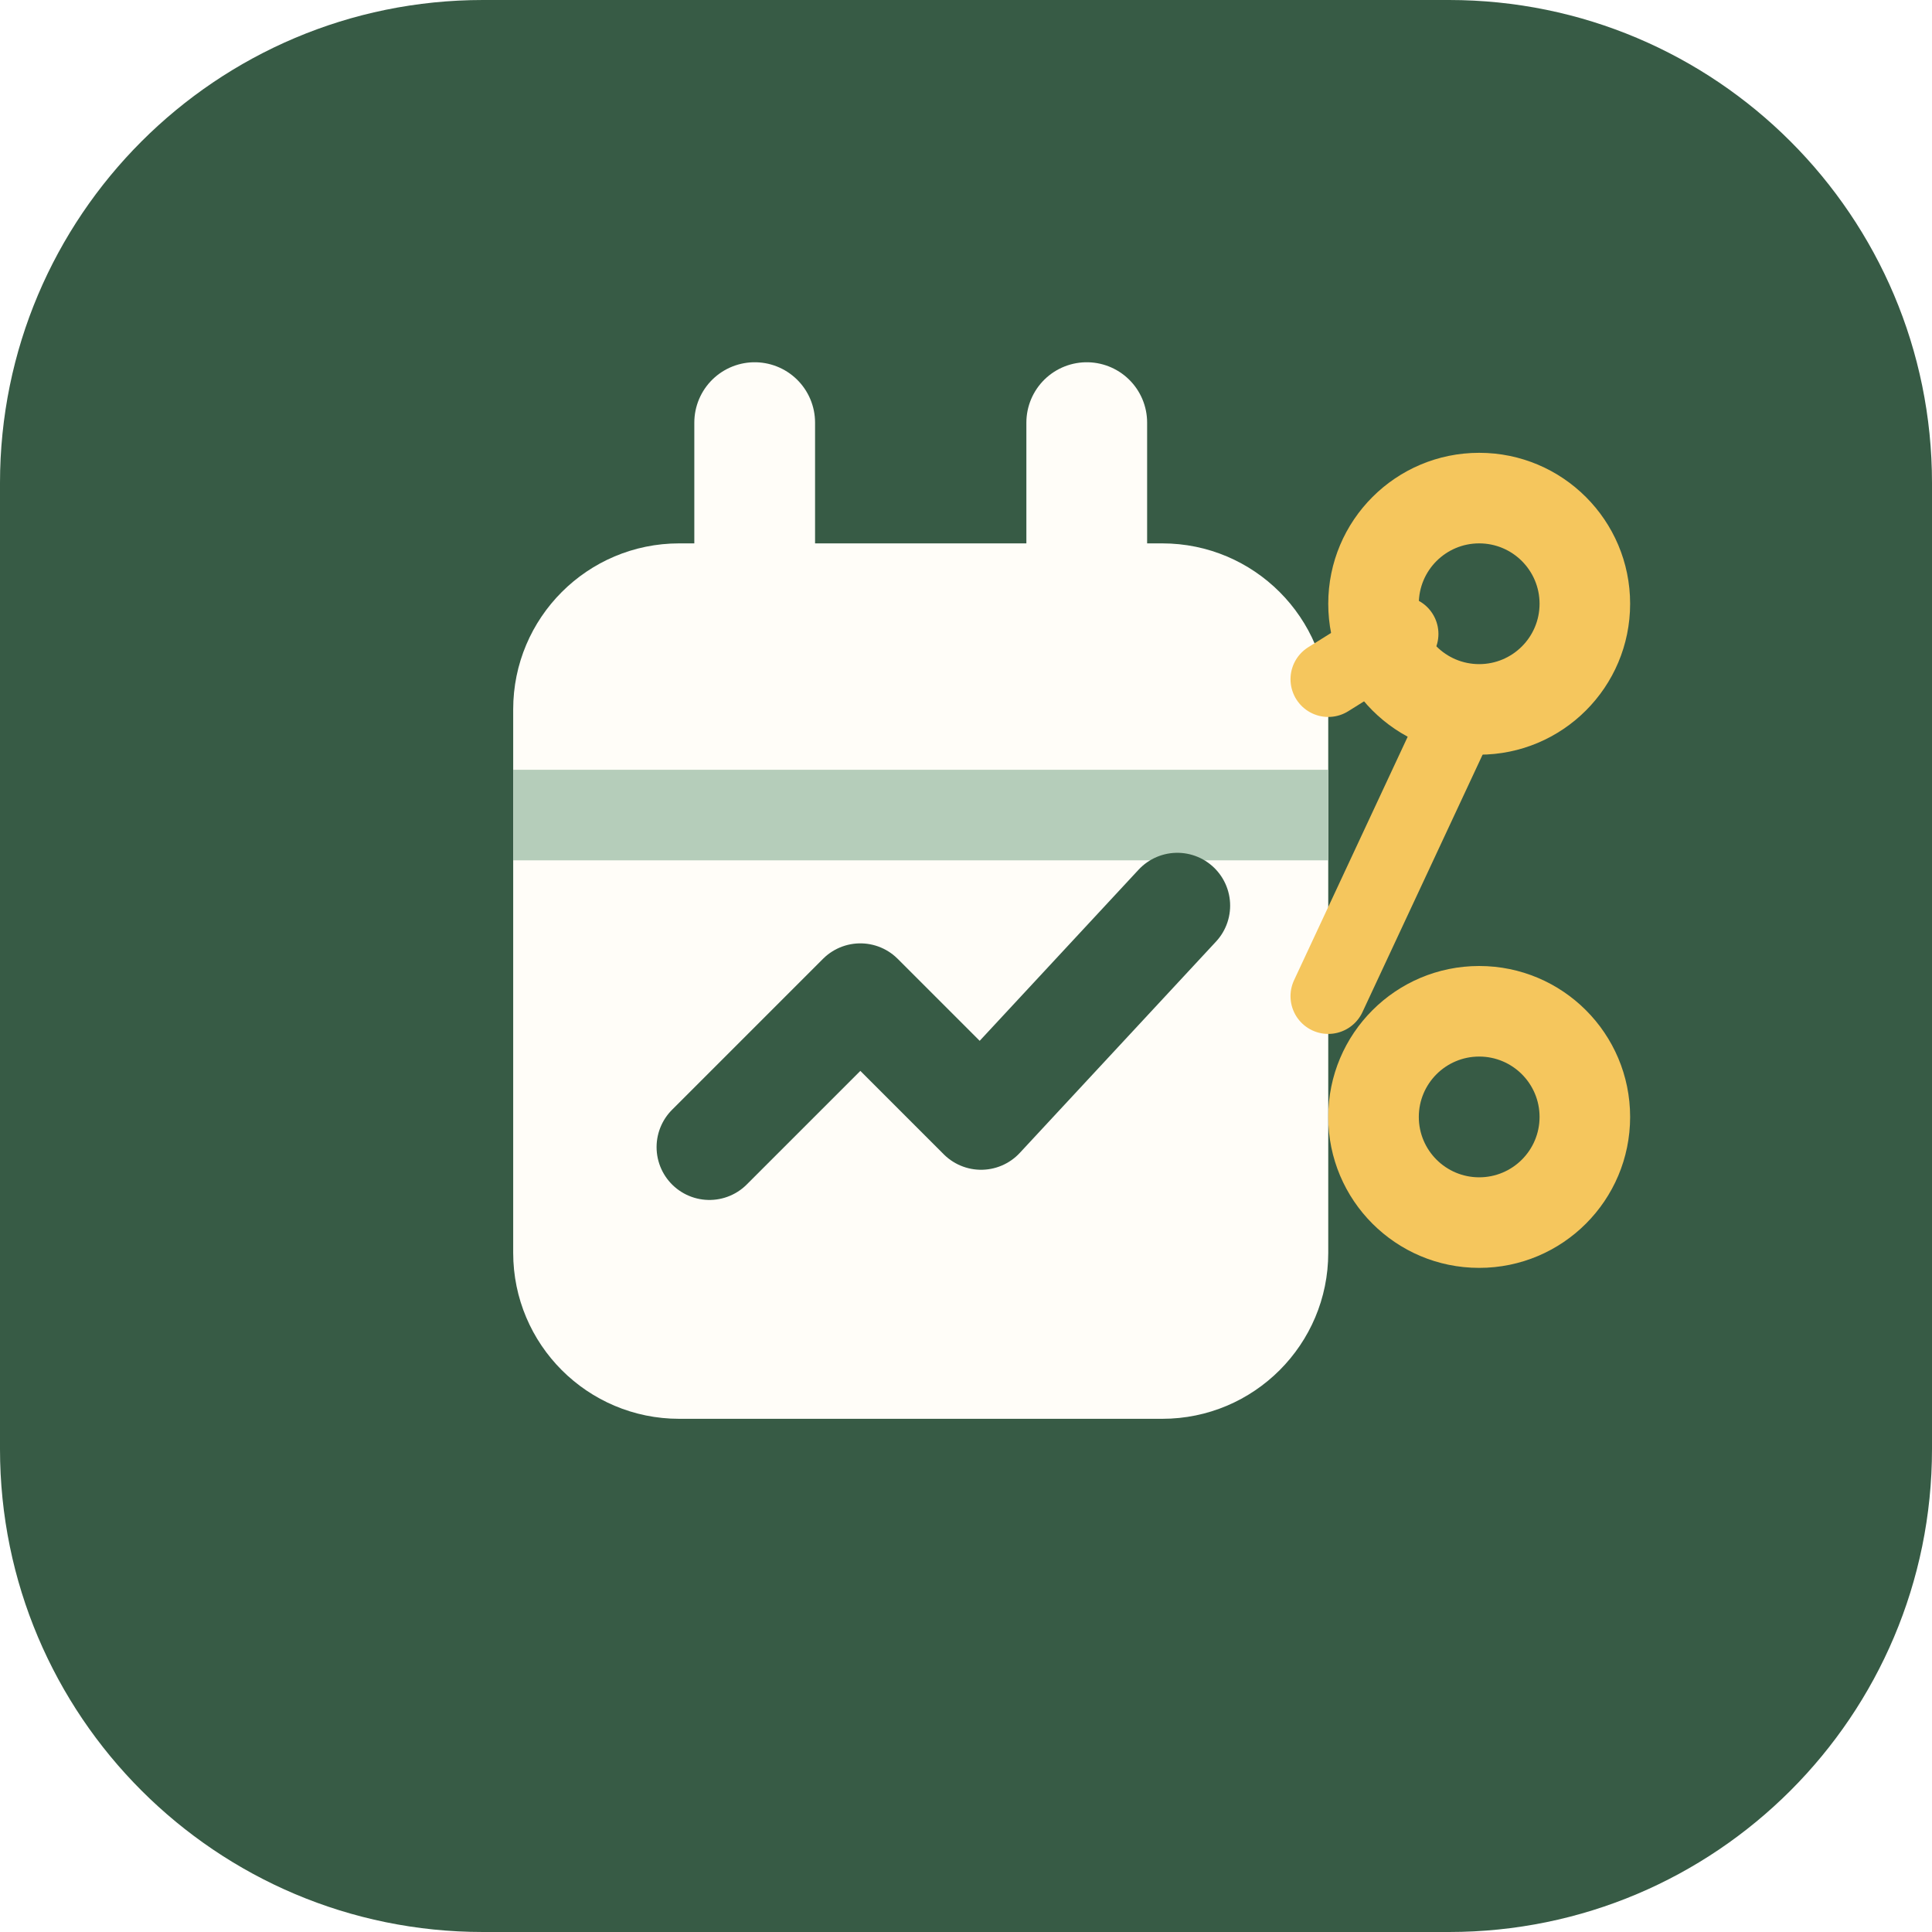
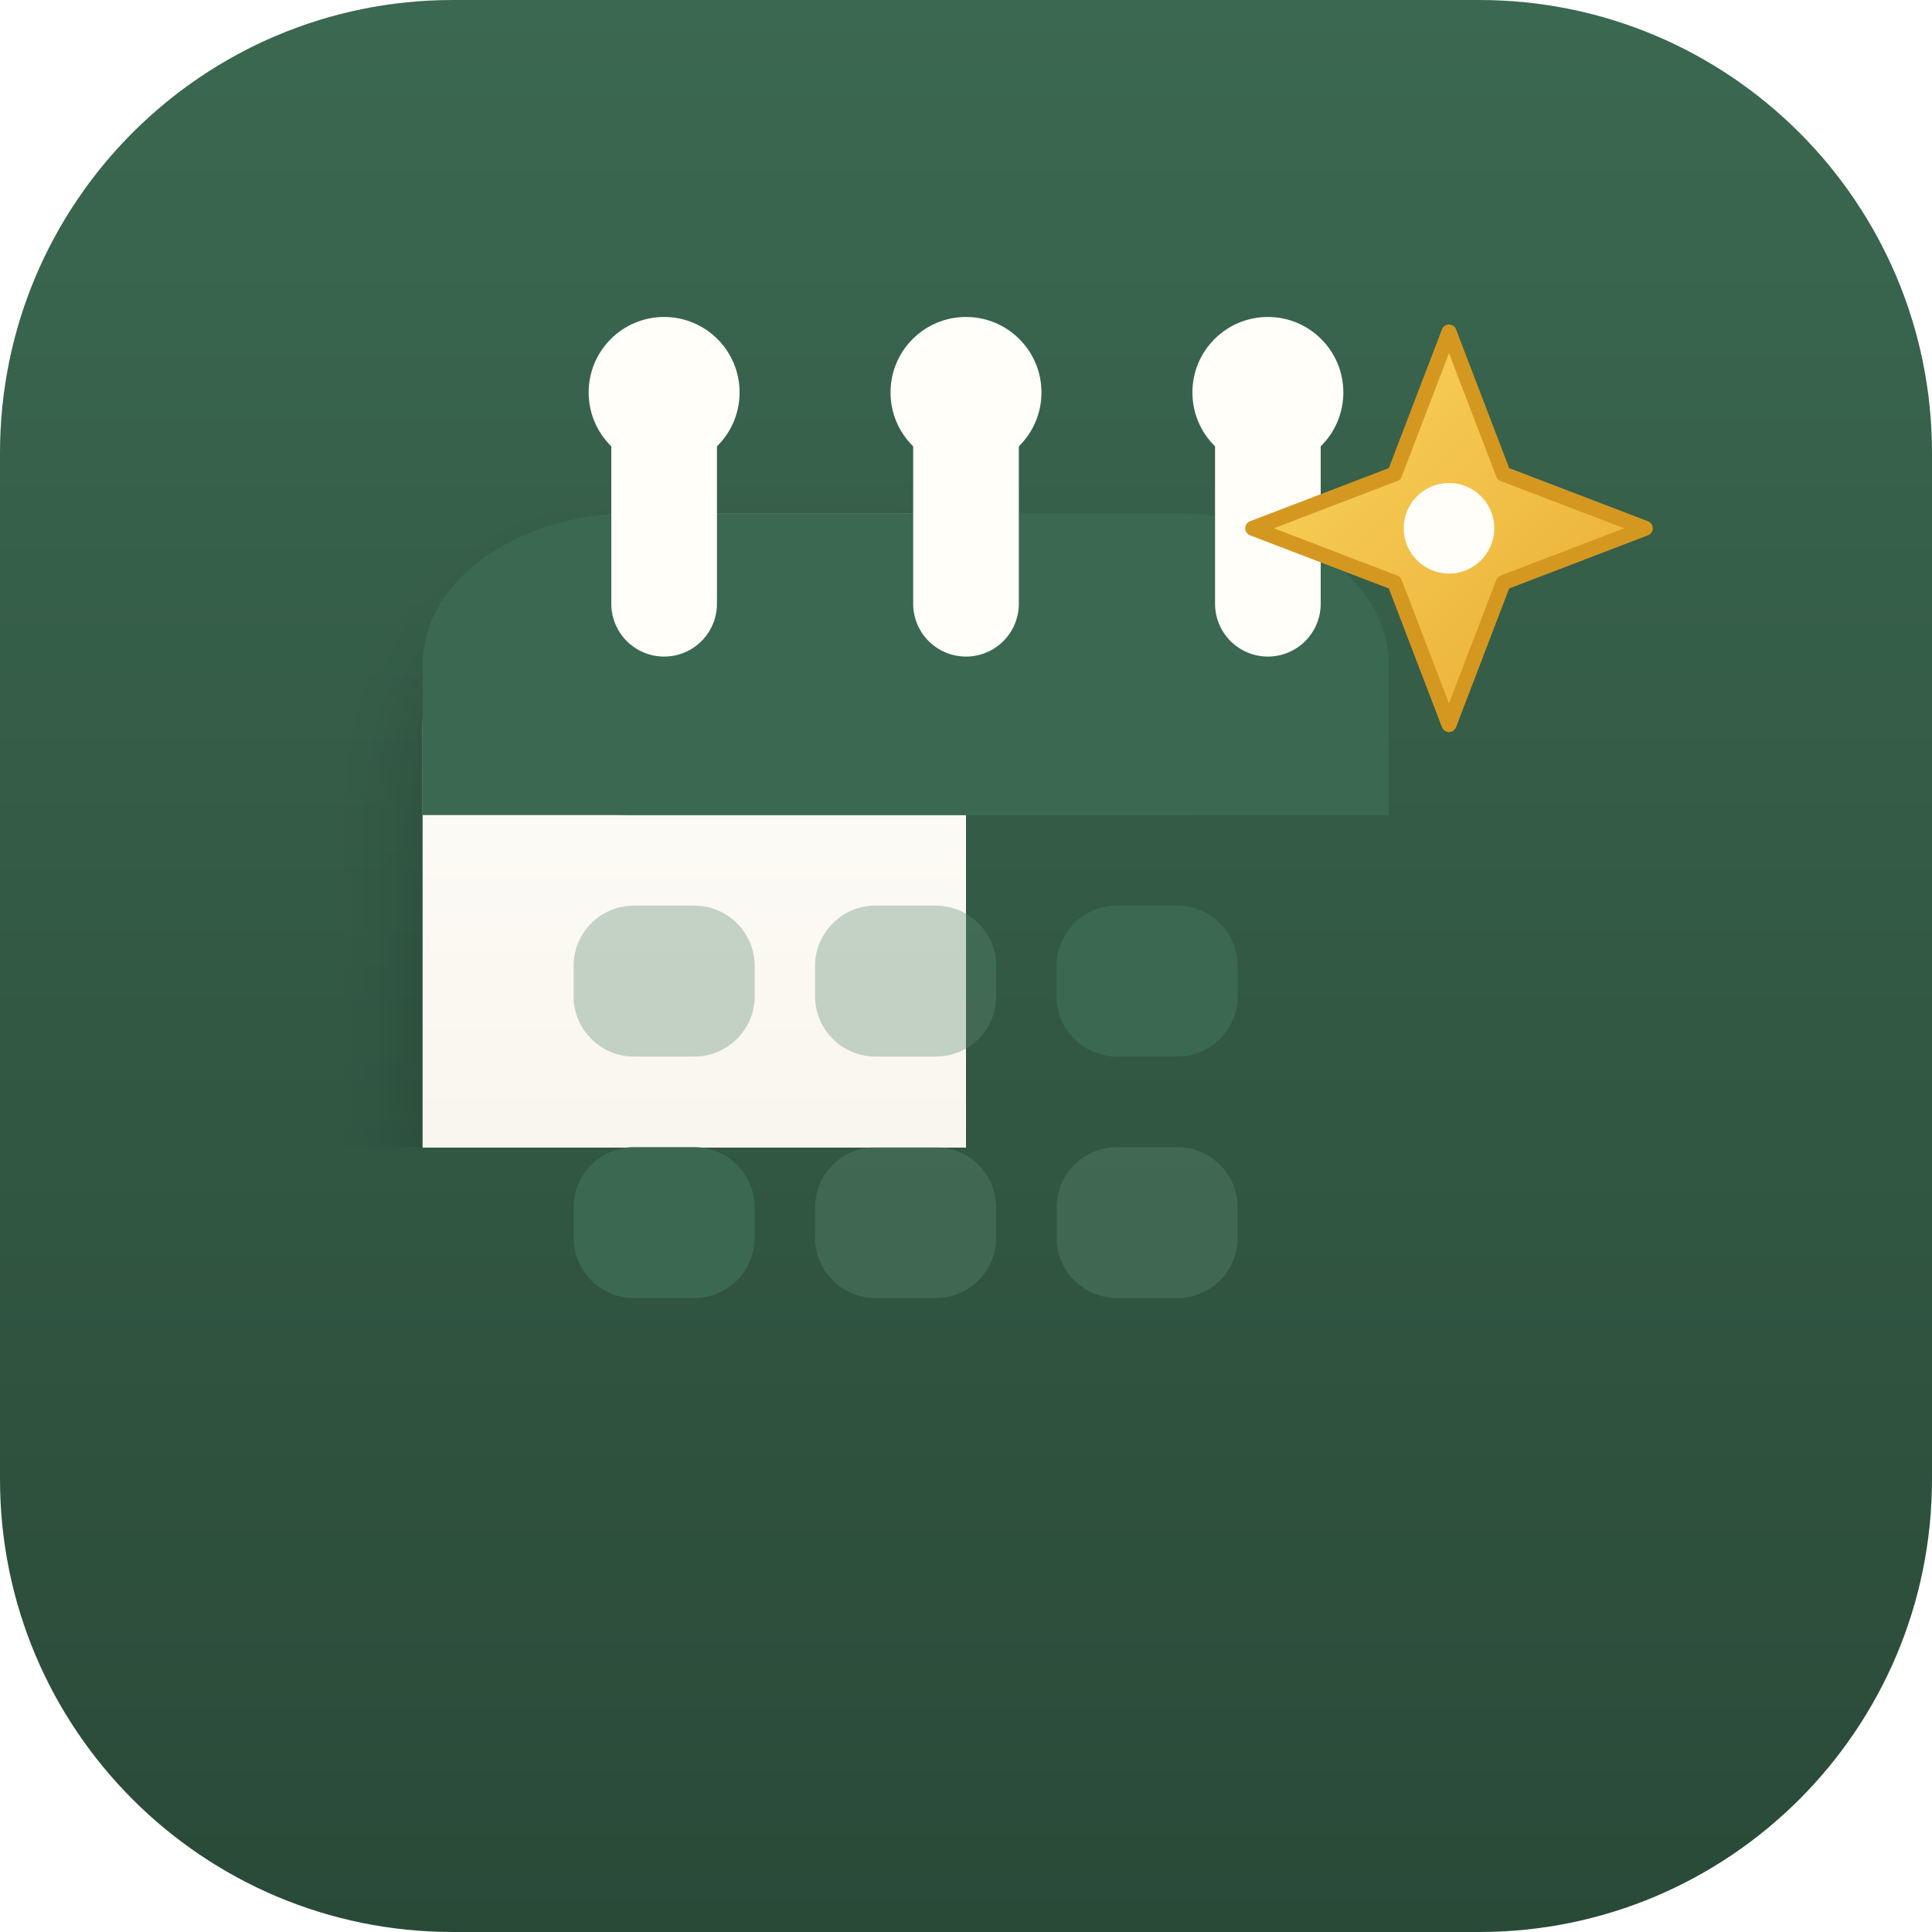
<svg xmlns="http://www.w3.org/2000/svg" viewBox="0 0 64 64" fill="none">
-   <rect width="64" height="64" rx="16" fill="#375B45" />
-   <path d="M17 23.5C17 20.462 19.462 18 22.5 18h16C41.538 18 44 20.462 44 23.5v18C44 44.538 41.538 47 38.5 47h-16A5.5 5.5 0 0 1 17 41.5v-18Z" fill="#FFFDF8" />
-   <path d="M17 27h27" stroke="#B5CDBA" stroke-width="3" />
-   <path d="M25 14v8M36 14v8" stroke="#FFFDF8" stroke-width="4" stroke-linecap="round" />
-   <path d="m23.5 38 5-5 4 4 6.5-7" stroke="#375B45" stroke-width="3.5" stroke-linecap="round" stroke-linejoin="round" />
-   <circle cx="49" cy="20" r="5" fill="#F5C65D" />
-   <circle cx="49" cy="20" r="2" fill="#375B45" />
-   <path d="M44 22.5 46.4 21M44 33l4.2-9" stroke="#F5C65D" stroke-width="2.5" stroke-linecap="round" />
-   <circle cx="49" cy="37" r="5" fill="#F5C65D" />
-   <circle cx="49" cy="37" r="2" fill="#375B45" />
+   <defs>
+     <linearGradient id="bg" x1="0" y1="0" x2="0" y2="64" gradientUnits="userSpaceOnUse">
+       <stop stop-color="#3B6850" />
+       <stop offset="1" stop-color="#2A4A38" />
+     </linearGradient>
+     <linearGradient id="card" x1="0" y1="18" x2="0" y2="50" gradientUnits="userSpaceOnUse">
+       <stop stop-color="#FFFEF9" />
+       <stop offset="1" stop-color="#F5F1E8" />
+     </linearGradient>
+     <linearGradient id="spark" x1="44" y1="12" x2="56" y2="24" gradientUnits="userSpaceOnUse">
+       <stop stop-color="#F8D058" />
+       <stop offset="1" stop-color="#E8A830" />
+     </linearGradient>
+     <filter id="shadow" x="-4" y="-2" width="36" height="40" filterUnits="userSpaceOnUse">
+       <feGaussianBlur stdDeviation="1.5" result="b" />
+       <feOffset dy="2" in="b" result="o" />
+       <feFlood flood-color="#1A2E22" flood-opacity="0.18" />
+       <feComposite in2="o" operator="in" />
+       <feMerge>
+         <feMergeNode />
+         <feMergeNode in="SourceGraphic" />
+       </feMerge>
+     </filter>
+   </defs>
+   <rect width="64" height="64" rx="15" fill="url(#bg)" />
+   <g filter="url(#shadow)">
+     <rect x="14" y="17" width="32" height="32" rx="7" fill="url(#card)" />
+   </g>
+   <rect x="14" y="17" width="32" height="10" rx="7" fill="#3B6850" />
+   <rect x="14" y="22" width="32" height="5" fill="#3B6850" />
+   <path d="M22 13v7M32 13v7M42 13v7" stroke="#FFFEF9" stroke-width="3.5" stroke-linecap="round" />
+   <circle cx="22" cy="13" r="2.5" fill="#FFFEF9" />
+   <circle cx="32" cy="13" r="2.5" fill="#FFFEF9" />
+   <circle cx="42" cy="13" r="2.5" fill="#FFFEF9" />
+   <rect x="19" y="30" width="6" height="5" rx="2" fill="#5C8A70" opacity="0.35" />
+   <rect x="27" y="30" width="6" height="5" rx="2" fill="#5C8A70" opacity="0.35" />
+   <rect x="35" y="30" width="6" height="5" rx="2" fill="#3B6850" />
+   <rect x="19" y="38" width="6" height="5" rx="2" fill="#3B6850" />
+   <rect x="27" y="38" width="6" height="5" rx="2" fill="#5C8A70" opacity="0.35" />
+   <rect x="35" y="38" width="6" height="5" rx="2" fill="#5C8A70" opacity="0.35" />
+   <path d="M48 11l1.8 4.7L54.5 17.5l-4.7 1.8L48 24l-1.8-4.7L41.5 17.5l4.7-1.8L48 11Z" fill="url(#spark)" />
+   <path d="M48 11l1.8 4.7L54.5 17.5l-4.7 1.8L48 24l-1.8-4.7L41.5 17.5l4.7-1.8L48 11Z" fill="none" stroke="#D49820" stroke-width="0.5" stroke-linejoin="round" />
+   <circle cx="48" cy="17.5" r="1.5" fill="#FFFEF9" />
</svg>
